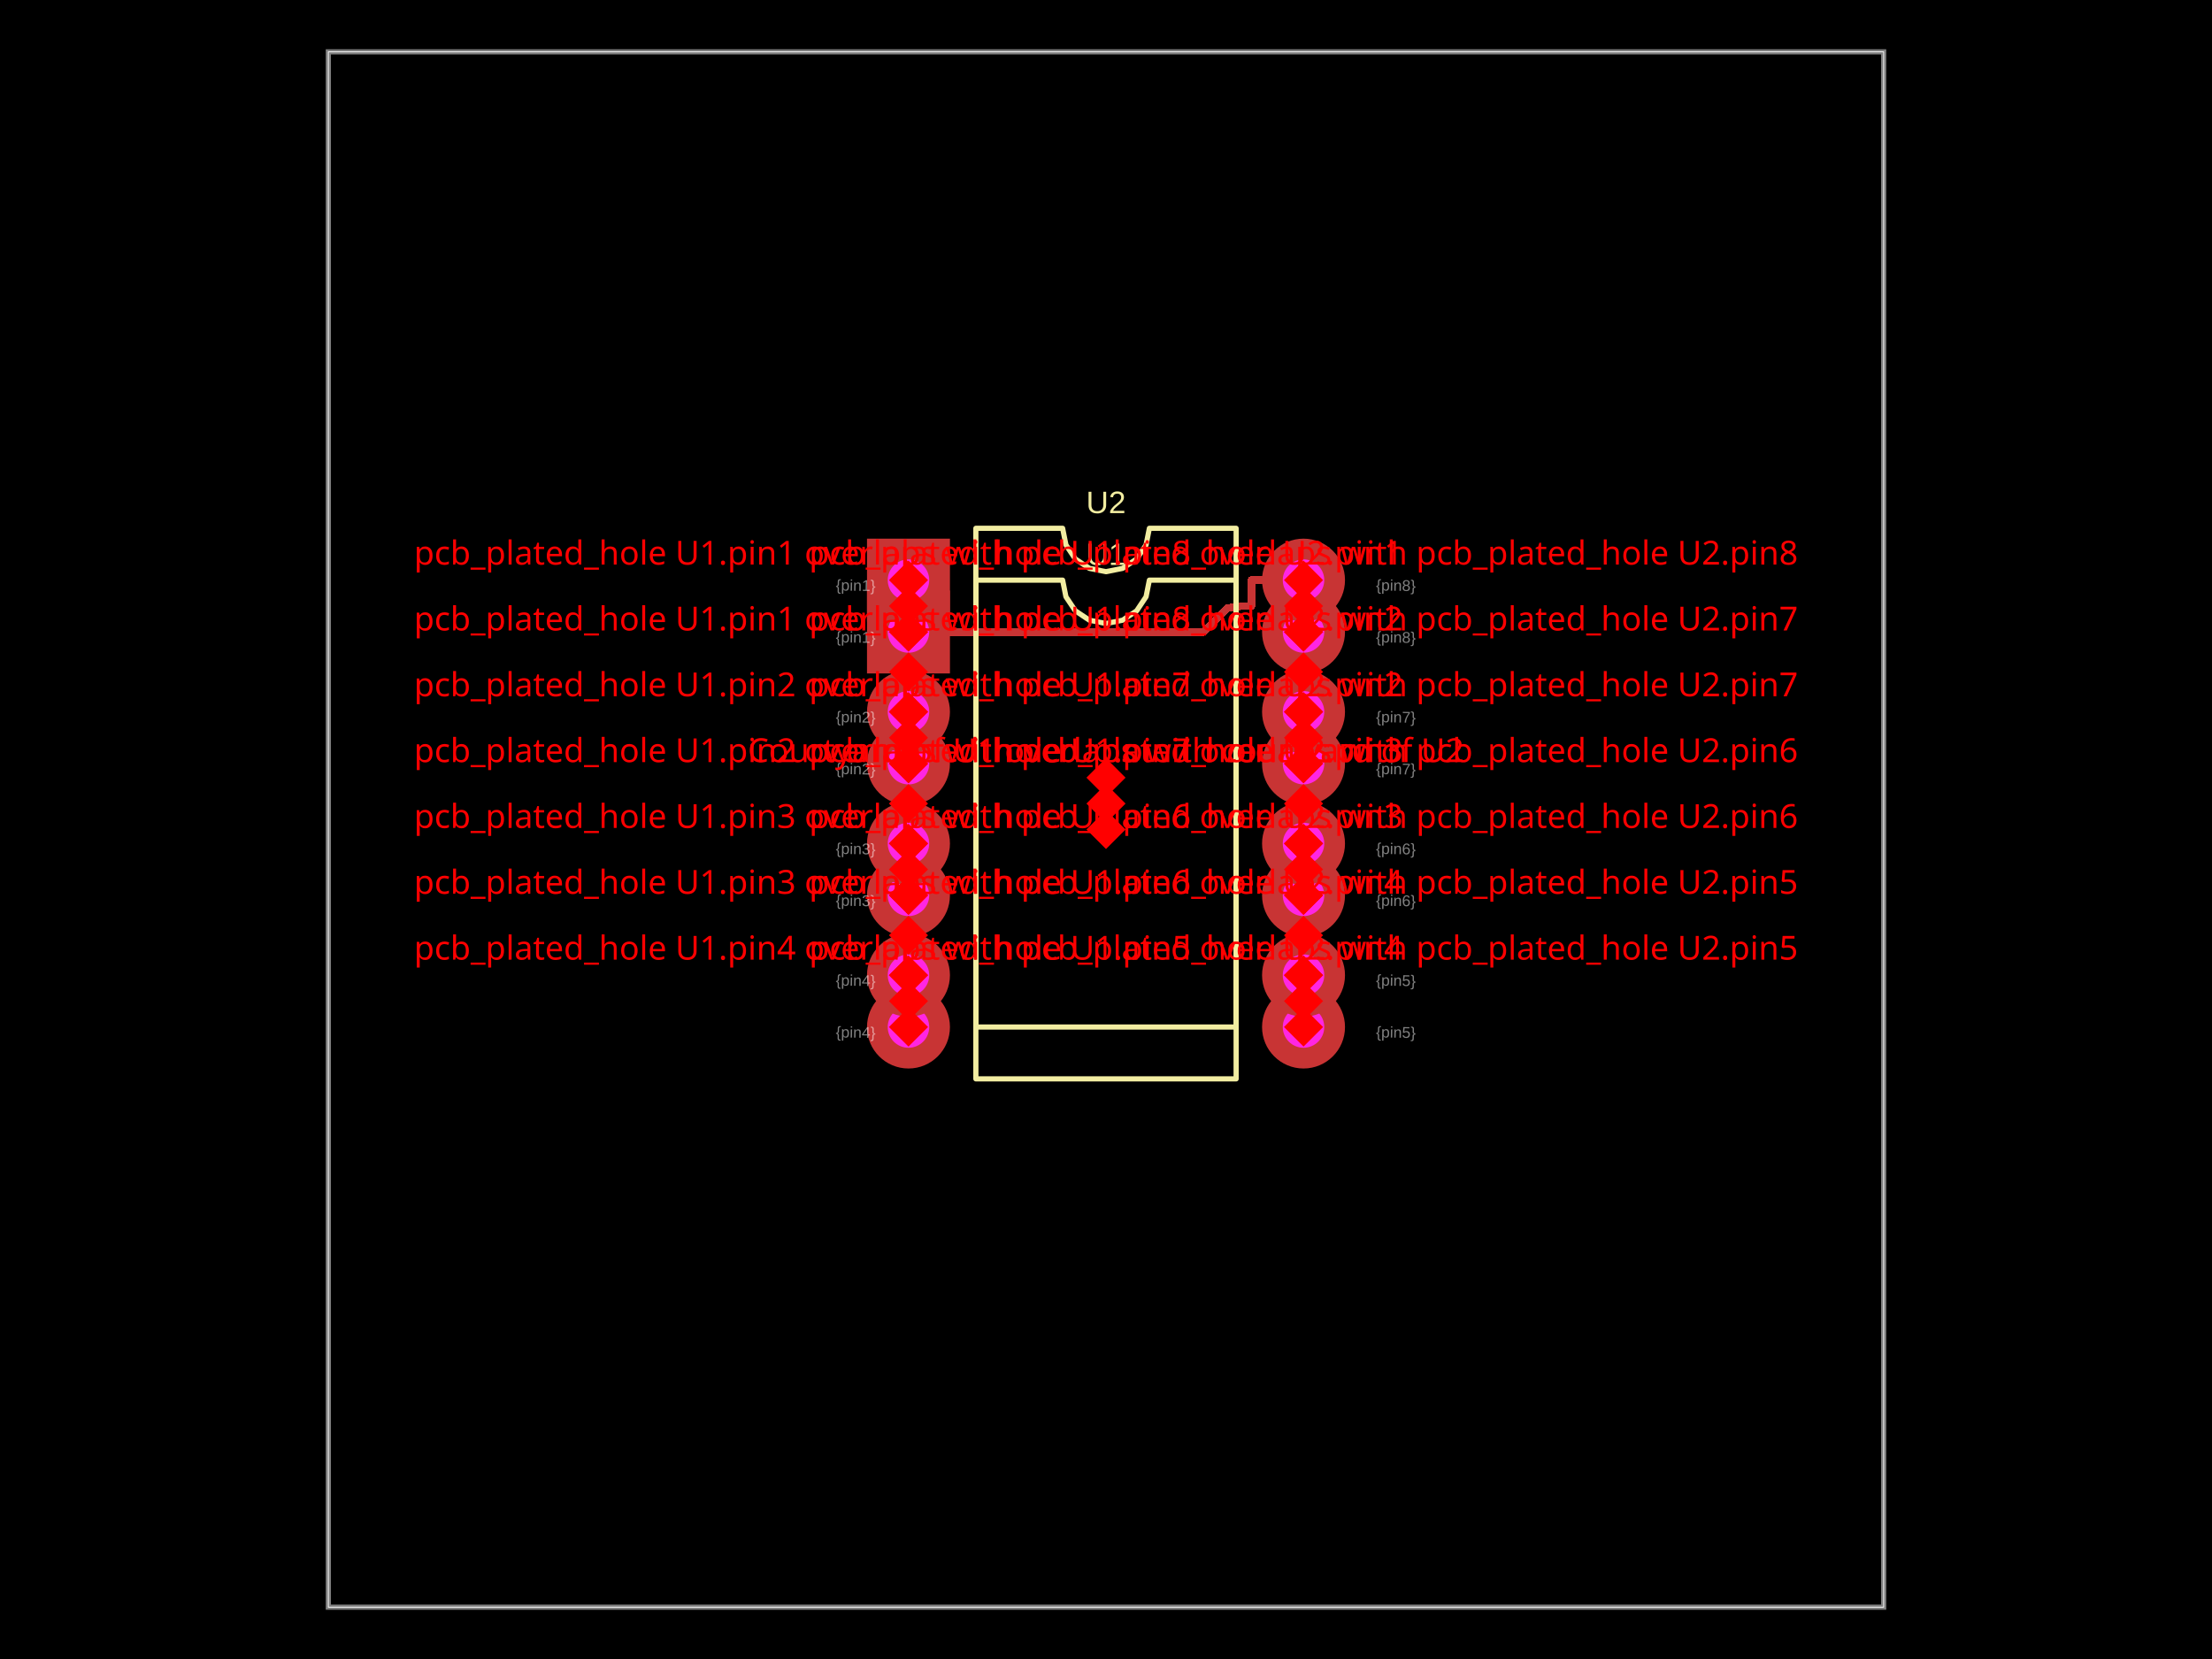
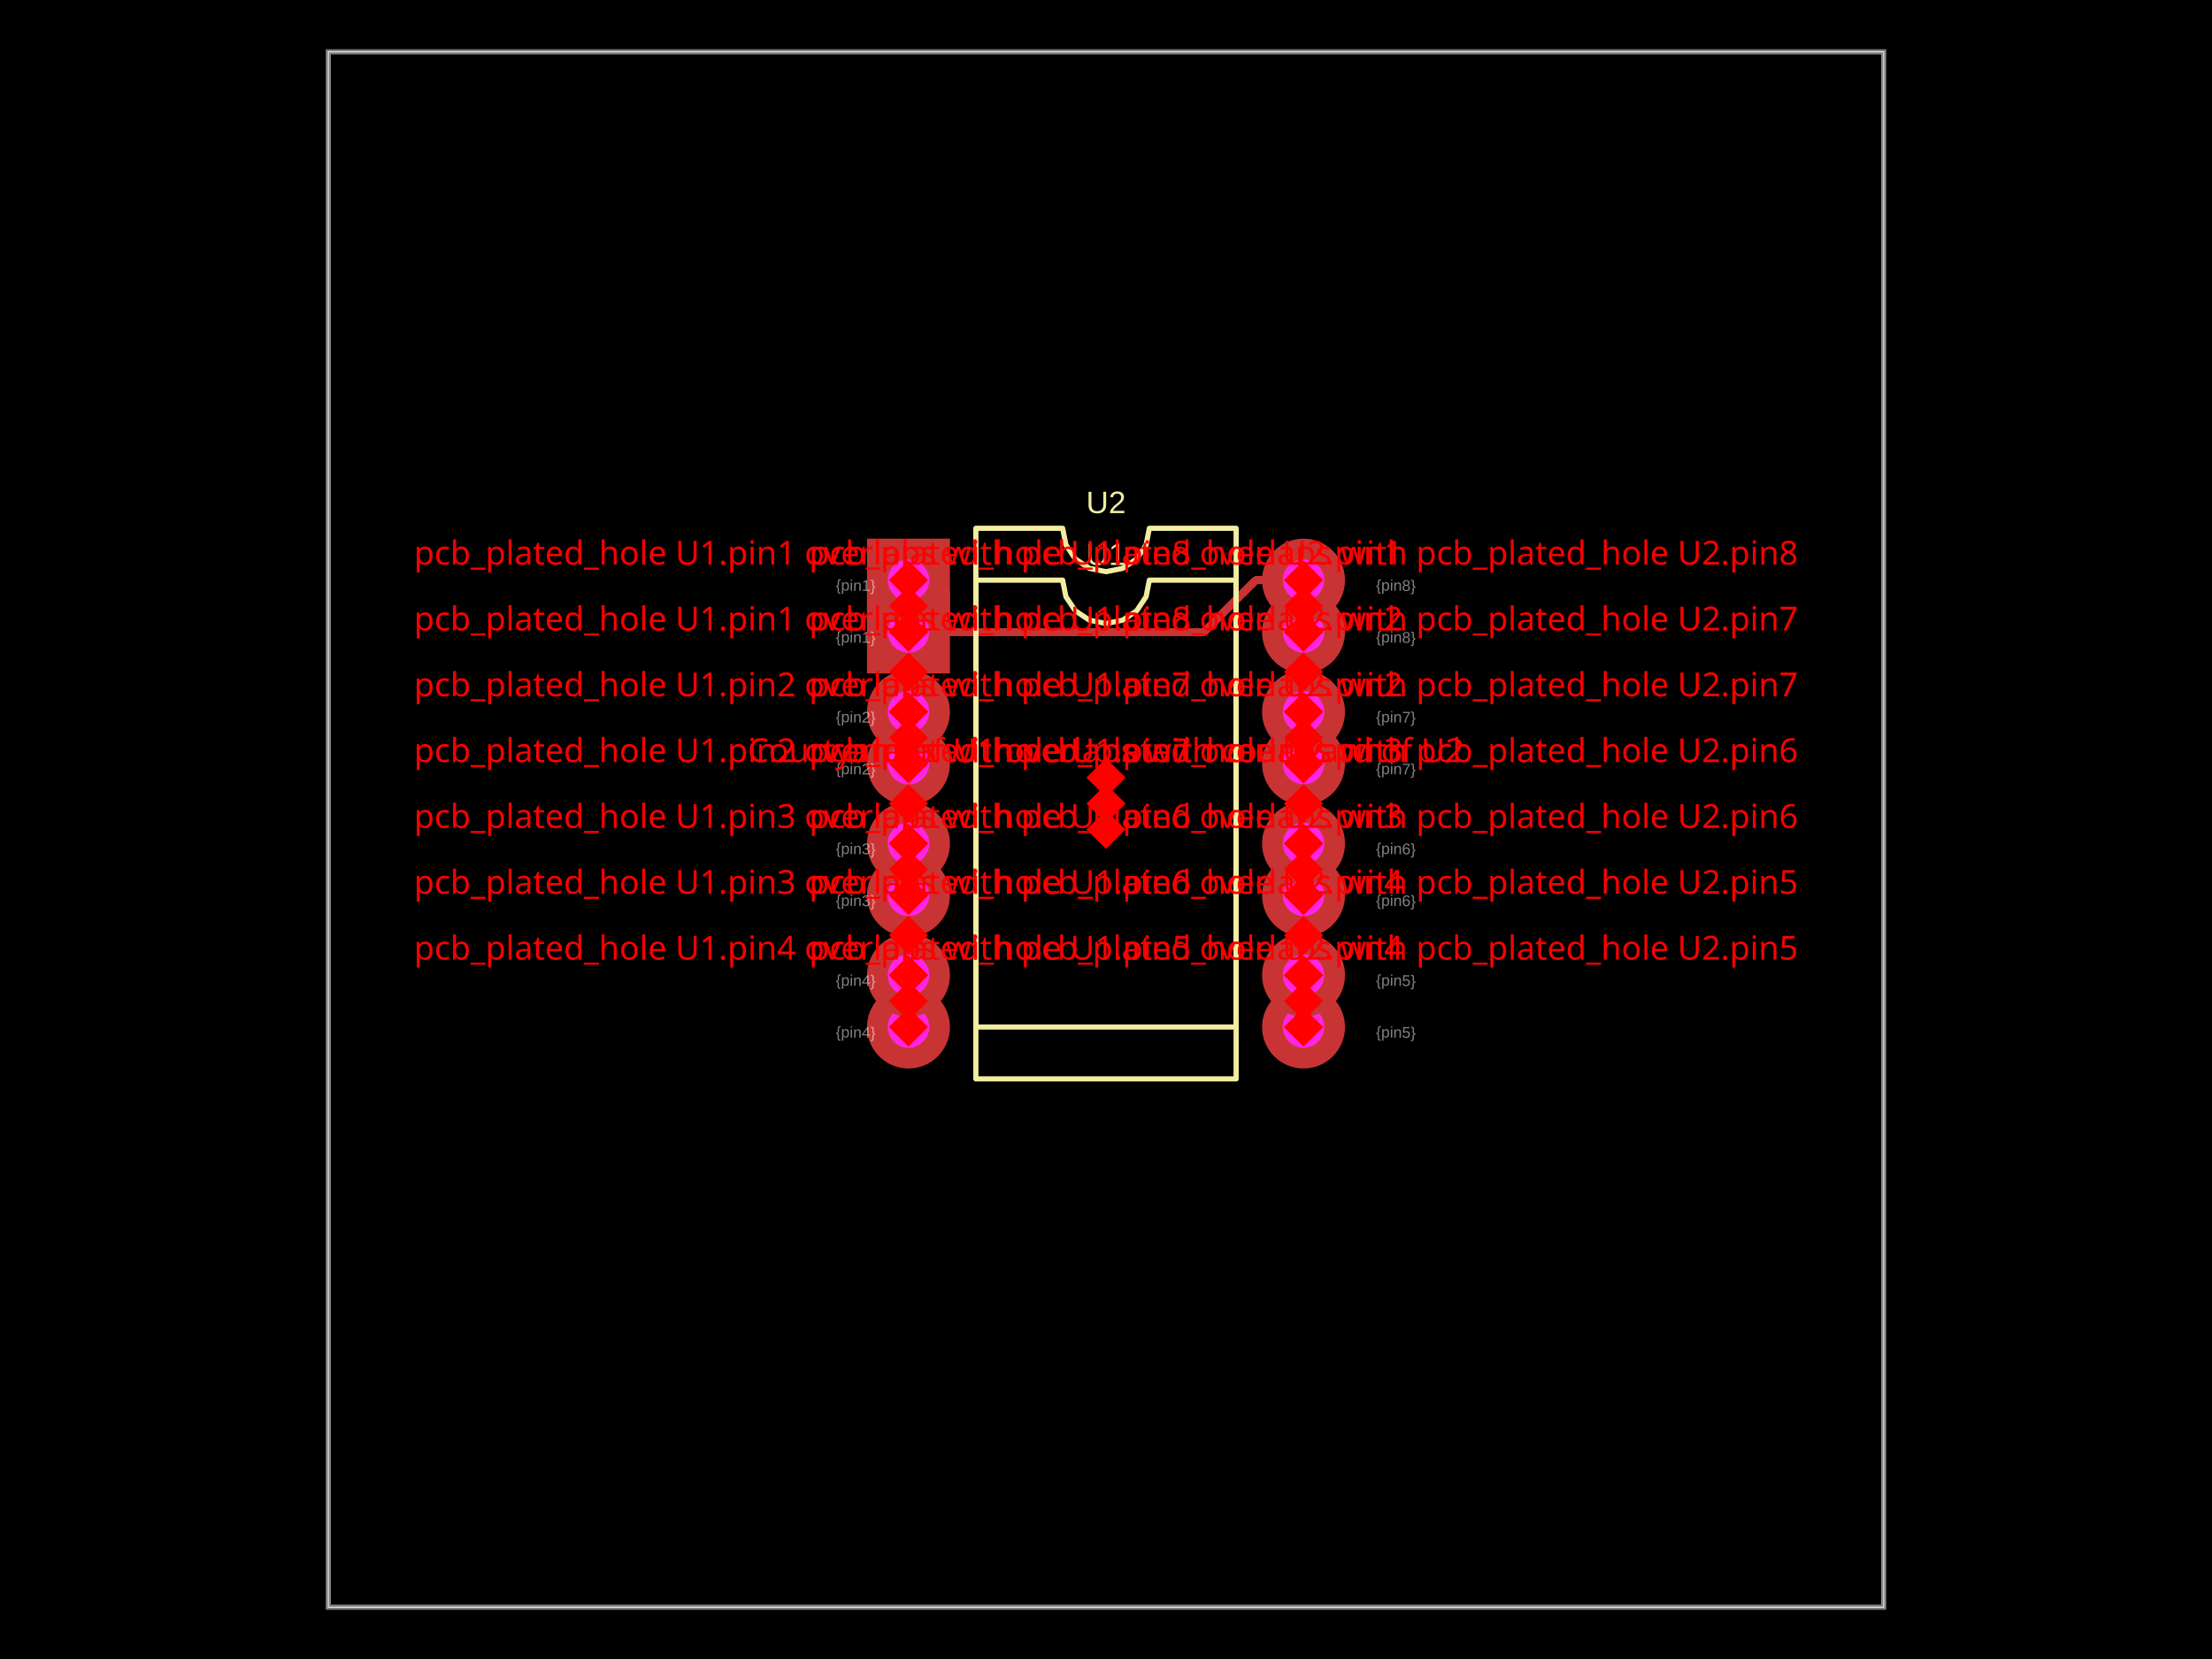
- <svg xmlns="http://www.w3.org/2000/svg" width="800" height="600" data-software-used-string="@tscircuit/core@0.0.1405">
+ <svg xmlns="http://www.w3.org/2000/svg" width="800" height="600" data-software-used-string="@tscircuit/core@0.0.1411">
  <style />
  <rect class="boundary" x="0" y="0" fill="#000" width="800" height="600" data-type="pcb_background" data-pcb-layer="global" />
  <rect class="pcb-boundary" fill="none" stroke="#fff" stroke-width="0.3" x="118.75" y="18.75" width="562.5" height="562.5" data-type="pcb_boundary" data-pcb-layer="global" />
  <path class="pcb-board" d="M 118.75 581.25 L 681.25 581.25 L 681.25 18.75 L 118.75 18.75 Z" fill="none" stroke="rgba(255, 255, 255, 0.5)" stroke-width="1.875" data-type="pcb_board" data-pcb-layer="board" />
-   <path class="pcb-trace" stroke="rgb(200, 52, 52)" fill="none" d="M 320.969 228.562 L 435.316 228.562" stroke-width="2.812" stroke-linecap="round" stroke-linejoin="round" shape-rendering="crispEdges" data-type="pcb_trace" data-pcb-layer="top" />
-   <path class="pcb-trace" stroke="rgb(200, 52, 52)" fill="none" d="M 435.316 228.562 L 443.952 219.926" stroke-width="2.812" stroke-linecap="round" stroke-linejoin="round" shape-rendering="crispEdges" data-type="pcb_trace" data-pcb-layer="top" />
-   <path class="pcb-trace" stroke="rgb(200, 52, 52)" fill="none" d="M 443.952 219.926 L 448.844 219.188" stroke-width="2.812" stroke-linecap="round" stroke-linejoin="round" shape-rendering="crispEdges" data-type="pcb_trace" data-pcb-layer="top" />
-   <path class="pcb-trace" stroke="rgb(200, 52, 52)" fill="none" d="M 448.844 219.188 L 452.594 219.188" stroke-width="2.812" stroke-linecap="round" stroke-linejoin="round" shape-rendering="crispEdges" data-type="pcb_trace" data-pcb-layer="top" />
-   <path class="pcb-trace" stroke="rgb(200, 52, 52)" fill="none" d="M 452.594 219.188 L 452.594 209.812" stroke-width="2.812" stroke-linecap="round" stroke-linejoin="round" shape-rendering="crispEdges" data-type="pcb_trace" data-pcb-layer="top" />
-   <path class="pcb-trace" stroke="rgb(200, 52, 52)" fill="none" d="M 452.594 209.812 L 452.992 209.812" stroke-width="2.812" stroke-linecap="round" stroke-linejoin="round" shape-rendering="crispEdges" data-type="pcb_trace" data-pcb-layer="top" />
-   <path class="pcb-trace" stroke="rgb(200, 52, 52)" fill="none" d="M 452.992 209.812 L 463.844 209.812" stroke-width="2.812" stroke-linecap="round" stroke-linejoin="round" shape-rendering="crispEdges" data-type="pcb_trace" data-pcb-layer="top" />
+   <path class="pcb-trace" stroke="rgb(200, 52, 52)" fill="none" d="M 328.562 228.562 L 435.41 228.562" stroke-width="2.812" stroke-linecap="round" stroke-linejoin="round" shape-rendering="crispEdges" data-type="pcb_trace" data-pcb-layer="top" />
+   <path class="pcb-trace" stroke="rgb(200, 52, 52)" fill="none" d="M 435.41 228.562 L 452.662 211.31" stroke-width="2.812" stroke-linecap="round" stroke-linejoin="round" shape-rendering="crispEdges" data-type="pcb_trace" data-pcb-layer="top" />
+   <path class="pcb-trace" stroke="rgb(200, 52, 52)" fill="none" d="M 452.662 211.31 L 454.16 209.812" stroke-width="2.812" stroke-linecap="round" stroke-linejoin="round" shape-rendering="crispEdges" data-type="pcb_trace" data-pcb-layer="top" />
+   <path class="pcb-trace" stroke="rgb(200, 52, 52)" fill="none" d="M 454.16 209.812 L 471.438 209.812" stroke-width="2.812" stroke-linecap="round" stroke-linejoin="round" shape-rendering="crispEdges" data-type="pcb_trace" data-pcb-layer="top" />
  <path class="pcb-silkscreen pcb-silkscreen-top" d="M 352.938 390.188 L 352.938 209.812 L 384.312 209.812 L 385.507 215.816 L 388.907 220.905 L 393.997 224.306 L 400 225.5 L 406.003 224.306 L 411.093 220.905 L 414.493 215.816 L 415.688 209.812 L 447.062 209.812 L 447.062 390.188 L 352.938 390.188 Z" fill="none" stroke="#f2eda1" stroke-width="1.875" stroke-linecap="round" stroke-linejoin="round" data-pcb-component-id="pcb_component_0" data-pcb-silkscreen-path-id="pcb_silkscreen_path_0" data-type="pcb_silkscreen_path" data-pcb-layer="top" />
  <text x="0" y="0" dx="0" dy="0" fill="#f2eda1" font-family="Arial, sans-serif" font-size="11.25" text-anchor="middle" dominant-baseline="central" transform="matrix(1,0,0,1,400,200.4375)" class="pcb-silkscreen-text pcb-silkscreen-top" data-pcb-silkscreen-text-id="pcb_silkscreen_text_0" stroke="none" data-type="pcb_silkscreen_text" data-pcb-layer="top">U1</text>
  <path class="pcb-silkscreen pcb-silkscreen-top" d="M 352.938 371.438 L 352.938 191.062 L 384.312 191.062 L 385.507 197.066 L 388.907 202.155 L 393.997 205.556 L 400 206.75 L 406.003 205.556 L 411.093 202.155 L 414.493 197.066 L 415.688 191.062 L 447.062 191.062 L 447.062 371.438 L 352.938 371.438 Z" fill="none" stroke="#f2eda1" stroke-width="1.875" stroke-linecap="round" stroke-linejoin="round" data-pcb-component-id="pcb_component_1" data-pcb-silkscreen-path-id="pcb_silkscreen_path_1" data-type="pcb_silkscreen_path" data-pcb-layer="top" />
  <text x="0" y="0" dx="0" dy="0" fill="#f2eda1" font-family="Arial, sans-serif" font-size="11.25" text-anchor="middle" dominant-baseline="central" transform="matrix(1,0,0,1,400,181.6875)" class="pcb-silkscreen-text pcb-silkscreen-top" data-pcb-silkscreen-text-id="pcb_silkscreen_text_1" stroke="none" data-type="pcb_silkscreen_text" data-pcb-layer="top">U2</text>
  <g data-type="pcb_plated_hole" data-pcb-layer="through" data-pad-name="U1.pin1">
    <rect class="pcb-hole-outer-pad" fill="rgb(200, 52, 52)" x="313.562" y="213.562" width="30" height="30" data-type="pcb_plated_hole" data-pcb-layer="top" />
    <circle class="pcb-hole-inner" fill="#FF26E2" cx="328.562" cy="228.562" r="7.5" data-type="pcb_plated_hole_drill" data-pcb-layer="drill" />
  </g>
  <g data-type="pcb_plated_hole" data-pcb-layer="through" data-pad-name="U1.pin2">
    <circle class="pcb-hole-outer" fill="rgb(200, 52, 52)" cx="328.562" cy="276.188" r="15" data-type="pcb_plated_hole" data-pcb-layer="top" />
    <circle class="pcb-hole-inner" fill="#FF26E2" cx="328.562" cy="276.188" r="7.5" data-type="pcb_plated_hole_drill" data-pcb-layer="drill" />
  </g>
  <g data-type="pcb_plated_hole" data-pcb-layer="through" data-pad-name="U1.pin3">
    <circle class="pcb-hole-outer" fill="rgb(200, 52, 52)" cx="328.562" cy="323.812" r="15" data-type="pcb_plated_hole" data-pcb-layer="top" />
    <circle class="pcb-hole-inner" fill="#FF26E2" cx="328.562" cy="323.812" r="7.5" data-type="pcb_plated_hole_drill" data-pcb-layer="drill" />
  </g>
  <g data-type="pcb_plated_hole" data-pcb-layer="through" data-pad-name="U1.pin4">
    <circle class="pcb-hole-outer" fill="rgb(200, 52, 52)" cx="328.562" cy="371.438" r="15" data-type="pcb_plated_hole" data-pcb-layer="top" />
    <circle class="pcb-hole-inner" fill="#FF26E2" cx="328.562" cy="371.438" r="7.5" data-type="pcb_plated_hole_drill" data-pcb-layer="drill" />
  </g>
  <g data-type="pcb_plated_hole" data-pcb-layer="through" data-pad-name="U1.pin5">
    <circle class="pcb-hole-outer" fill="rgb(200, 52, 52)" cx="471.438" cy="371.438" r="15" data-type="pcb_plated_hole" data-pcb-layer="top" />
    <circle class="pcb-hole-inner" fill="#FF26E2" cx="471.438" cy="371.438" r="7.5" data-type="pcb_plated_hole_drill" data-pcb-layer="drill" />
  </g>
  <g data-type="pcb_plated_hole" data-pcb-layer="through" data-pad-name="U1.pin6">
    <circle class="pcb-hole-outer" fill="rgb(200, 52, 52)" cx="471.438" cy="323.812" r="15" data-type="pcb_plated_hole" data-pcb-layer="top" />
    <circle class="pcb-hole-inner" fill="#FF26E2" cx="471.438" cy="323.812" r="7.5" data-type="pcb_plated_hole_drill" data-pcb-layer="drill" />
  </g>
  <g data-type="pcb_plated_hole" data-pcb-layer="through" data-pad-name="U1.pin7">
    <circle class="pcb-hole-outer" fill="rgb(200, 52, 52)" cx="471.438" cy="276.188" r="15" data-type="pcb_plated_hole" data-pcb-layer="top" />
    <circle class="pcb-hole-inner" fill="#FF26E2" cx="471.438" cy="276.188" r="7.5" data-type="pcb_plated_hole_drill" data-pcb-layer="drill" />
  </g>
  <g data-type="pcb_plated_hole" data-pcb-layer="through" data-pad-name="U1.pin8">
    <circle class="pcb-hole-outer" fill="rgb(200, 52, 52)" cx="471.438" cy="228.562" r="15" data-type="pcb_plated_hole" data-pcb-layer="top" />
    <circle class="pcb-hole-inner" fill="#FF26E2" cx="471.438" cy="228.562" r="7.5" data-type="pcb_plated_hole_drill" data-pcb-layer="drill" />
  </g>
  <g data-type="pcb_plated_hole" data-pcb-layer="through" data-pad-name="U2.pin1">
    <rect class="pcb-hole-outer-pad" fill="rgb(200, 52, 52)" x="313.562" y="194.812" width="30" height="30" data-type="pcb_plated_hole" data-pcb-layer="top" />
    <circle class="pcb-hole-inner" fill="#FF26E2" cx="328.562" cy="209.812" r="7.5" data-type="pcb_plated_hole_drill" data-pcb-layer="drill" />
  </g>
  <g data-type="pcb_plated_hole" data-pcb-layer="through" data-pad-name="U2.pin2">
    <circle class="pcb-hole-outer" fill="rgb(200, 52, 52)" cx="328.562" cy="257.438" r="15" data-type="pcb_plated_hole" data-pcb-layer="top" />
    <circle class="pcb-hole-inner" fill="#FF26E2" cx="328.562" cy="257.438" r="7.5" data-type="pcb_plated_hole_drill" data-pcb-layer="drill" />
  </g>
  <g data-type="pcb_plated_hole" data-pcb-layer="through" data-pad-name="U2.pin3">
    <circle class="pcb-hole-outer" fill="rgb(200, 52, 52)" cx="328.562" cy="305.062" r="15" data-type="pcb_plated_hole" data-pcb-layer="top" />
    <circle class="pcb-hole-inner" fill="#FF26E2" cx="328.562" cy="305.062" r="7.5" data-type="pcb_plated_hole_drill" data-pcb-layer="drill" />
  </g>
  <g data-type="pcb_plated_hole" data-pcb-layer="through" data-pad-name="U2.pin4">
    <circle class="pcb-hole-outer" fill="rgb(200, 52, 52)" cx="328.562" cy="352.688" r="15" data-type="pcb_plated_hole" data-pcb-layer="top" />
    <circle class="pcb-hole-inner" fill="#FF26E2" cx="328.562" cy="352.688" r="7.5" data-type="pcb_plated_hole_drill" data-pcb-layer="drill" />
  </g>
  <g data-type="pcb_plated_hole" data-pcb-layer="through" data-pad-name="U2.pin5">
    <circle class="pcb-hole-outer" fill="rgb(200, 52, 52)" cx="471.438" cy="352.688" r="15" data-type="pcb_plated_hole" data-pcb-layer="top" />
    <circle class="pcb-hole-inner" fill="#FF26E2" cx="471.438" cy="352.688" r="7.5" data-type="pcb_plated_hole_drill" data-pcb-layer="drill" />
  </g>
  <g data-type="pcb_plated_hole" data-pcb-layer="through" data-pad-name="U2.pin6">
    <circle class="pcb-hole-outer" fill="rgb(200, 52, 52)" cx="471.438" cy="305.062" r="15" data-type="pcb_plated_hole" data-pcb-layer="top" />
    <circle class="pcb-hole-inner" fill="#FF26E2" cx="471.438" cy="305.062" r="7.5" data-type="pcb_plated_hole_drill" data-pcb-layer="drill" />
  </g>
  <g data-type="pcb_plated_hole" data-pcb-layer="through" data-pad-name="U2.pin7">
    <circle class="pcb-hole-outer" fill="rgb(200, 52, 52)" cx="471.438" cy="257.438" r="15" data-type="pcb_plated_hole" data-pcb-layer="top" />
    <circle class="pcb-hole-inner" fill="#FF26E2" cx="471.438" cy="257.438" r="7.5" data-type="pcb_plated_hole_drill" data-pcb-layer="drill" />
  </g>
  <g data-type="pcb_plated_hole" data-pcb-layer="through" data-pad-name="U2.pin8">
    <circle class="pcb-hole-outer" fill="rgb(200, 52, 52)" cx="471.438" cy="209.812" r="15" data-type="pcb_plated_hole" data-pcb-layer="top" />
    <circle class="pcb-hole-inner" fill="#FF26E2" cx="471.438" cy="209.812" r="7.5" data-type="pcb_plated_hole_drill" data-pcb-layer="drill" />
  </g>
  <text x="0" y="0" font-family="Arial, sans-serif" font-size="5.625" text-anchor="start" dominant-baseline="text-before-edge" transform="matrix(0.9998477,0.01745241,-0.01745241,0.9998477,302.3125,228.5625)" class="pcb-fabrication-note-text" fill="rgba(255,255,255,0.5)" data-type="pcb_fabrication_note_text" data-pcb-layer="overlay">{pin1}</text>
  <text x="0" y="0" font-family="Arial, sans-serif" font-size="5.625" text-anchor="start" dominant-baseline="text-before-edge" transform="matrix(0.9998477,0.01745241,-0.01745241,0.9998477,302.3125,276.1875)" class="pcb-fabrication-note-text" fill="rgba(255,255,255,0.5)" data-type="pcb_fabrication_note_text" data-pcb-layer="overlay">{pin2}</text>
  <text x="0" y="0" font-family="Arial, sans-serif" font-size="5.625" text-anchor="start" dominant-baseline="text-before-edge" transform="matrix(0.9998477,0.01745241,-0.01745241,0.9998477,302.3125,323.8125)" class="pcb-fabrication-note-text" fill="rgba(255,255,255,0.5)" data-type="pcb_fabrication_note_text" data-pcb-layer="overlay">{pin3}</text>
  <text x="0" y="0" font-family="Arial, sans-serif" font-size="5.625" text-anchor="start" dominant-baseline="text-before-edge" transform="matrix(0.9998477,0.01745241,-0.01745241,0.9998477,302.3125,371.4375)" class="pcb-fabrication-note-text" fill="rgba(255,255,255,0.5)" data-type="pcb_fabrication_note_text" data-pcb-layer="overlay">{pin4}</text>
  <text x="0" y="0" font-family="Arial, sans-serif" font-size="5.625" text-anchor="start" dominant-baseline="text-before-edge" transform="matrix(0.9998477,0.01745241,-0.01745241,0.9998477,497.6875,371.4375)" class="pcb-fabrication-note-text" fill="rgba(255,255,255,0.5)" data-type="pcb_fabrication_note_text" data-pcb-layer="overlay">{pin5}</text>
  <text x="0" y="0" font-family="Arial, sans-serif" font-size="5.625" text-anchor="start" dominant-baseline="text-before-edge" transform="matrix(0.9998477,0.01745241,-0.01745241,0.9998477,497.6875,323.8125)" class="pcb-fabrication-note-text" fill="rgba(255,255,255,0.5)" data-type="pcb_fabrication_note_text" data-pcb-layer="overlay">{pin6}</text>
  <text x="0" y="0" font-family="Arial, sans-serif" font-size="5.625" text-anchor="start" dominant-baseline="text-before-edge" transform="matrix(0.9998477,0.01745241,-0.01745241,0.9998477,497.6875,276.1875)" class="pcb-fabrication-note-text" fill="rgba(255,255,255,0.5)" data-type="pcb_fabrication_note_text" data-pcb-layer="overlay">{pin7}</text>
  <text x="0" y="0" font-family="Arial, sans-serif" font-size="5.625" text-anchor="start" dominant-baseline="text-before-edge" transform="matrix(0.9998477,0.01745241,-0.01745241,0.9998477,497.6875,228.5625)" class="pcb-fabrication-note-text" fill="rgba(255,255,255,0.5)" data-type="pcb_fabrication_note_text" data-pcb-layer="overlay">{pin8}</text>
  <text x="0" y="0" font-family="Arial, sans-serif" font-size="5.625" text-anchor="start" dominant-baseline="text-before-edge" transform="matrix(0.9998477,0.01745241,-0.01745241,0.9998477,302.3125,209.8125)" class="pcb-fabrication-note-text" fill="rgba(255,255,255,0.5)" data-type="pcb_fabrication_note_text" data-pcb-layer="overlay">{pin1}</text>
  <text x="0" y="0" font-family="Arial, sans-serif" font-size="5.625" text-anchor="start" dominant-baseline="text-before-edge" transform="matrix(0.9998477,0.01745241,-0.01745241,0.9998477,302.3125,257.4375)" class="pcb-fabrication-note-text" fill="rgba(255,255,255,0.5)" data-type="pcb_fabrication_note_text" data-pcb-layer="overlay">{pin2}</text>
  <text x="0" y="0" font-family="Arial, sans-serif" font-size="5.625" text-anchor="start" dominant-baseline="text-before-edge" transform="matrix(0.9998477,0.01745241,-0.01745241,0.9998477,302.3125,305.0625)" class="pcb-fabrication-note-text" fill="rgba(255,255,255,0.5)" data-type="pcb_fabrication_note_text" data-pcb-layer="overlay">{pin3}</text>
  <text x="0" y="0" font-family="Arial, sans-serif" font-size="5.625" text-anchor="start" dominant-baseline="text-before-edge" transform="matrix(0.9998477,0.01745241,-0.01745241,0.9998477,302.3125,352.6875)" class="pcb-fabrication-note-text" fill="rgba(255,255,255,0.5)" data-type="pcb_fabrication_note_text" data-pcb-layer="overlay">{pin4}</text>
  <text x="0" y="0" font-family="Arial, sans-serif" font-size="5.625" text-anchor="start" dominant-baseline="text-before-edge" transform="matrix(0.9998477,0.01745241,-0.01745241,0.9998477,497.6875,352.6875)" class="pcb-fabrication-note-text" fill="rgba(255,255,255,0.5)" data-type="pcb_fabrication_note_text" data-pcb-layer="overlay">{pin5}</text>
  <text x="0" y="0" font-family="Arial, sans-serif" font-size="5.625" text-anchor="start" dominant-baseline="text-before-edge" transform="matrix(0.9998477,0.01745241,-0.01745241,0.9998477,497.6875,305.0625)" class="pcb-fabrication-note-text" fill="rgba(255,255,255,0.5)" data-type="pcb_fabrication_note_text" data-pcb-layer="overlay">{pin6}</text>
  <text x="0" y="0" font-family="Arial, sans-serif" font-size="5.625" text-anchor="start" dominant-baseline="text-before-edge" transform="matrix(0.9998477,0.01745241,-0.01745241,0.9998477,497.6875,257.4375)" class="pcb-fabrication-note-text" fill="rgba(255,255,255,0.5)" data-type="pcb_fabrication_note_text" data-pcb-layer="overlay">{pin7}</text>
  <text x="0" y="0" font-family="Arial, sans-serif" font-size="5.625" text-anchor="start" dominant-baseline="text-before-edge" transform="matrix(0.9998477,0.01745241,-0.01745241,0.9998477,497.6875,209.8125)" class="pcb-fabrication-note-text" fill="rgba(255,255,255,0.5)" data-type="pcb_fabrication_note_text" data-pcb-layer="overlay">{pin8}</text>
  <rect x="323.562" y="214.188" width="10" height="10" fill="red" transform="rotate(45 328.5625 219.1875)" data-type="pcb_footprint_overlap_error" data-pcb-layer="overlay" />
  <text x="328.562" y="204.188" fill="red" font-family="sans-serif" font-size="12" text-anchor="middle" data-type="pcb_footprint_overlap_error" data-pcb-layer="overlay">pcb_plated_hole U1.pin1 overlaps with pcb_plated_hole U2.pin1</text>
  <rect x="323.562" y="223.562" width="10" height="10" fill="red" transform="rotate(45 328.5625 228.5625)" data-type="pcb_footprint_overlap_error" data-pcb-layer="overlay" />
  <line x1="328.562" y1="219.188" x2="328.562" y2="228.562" stroke="red" stroke-width="1.5" stroke-dasharray="2,2" data-type="pcb_footprint_overlap_error" data-pcb-layer="overlay" />
  <rect x="323.562" y="204.812" width="10" height="10" fill="red" transform="rotate(45 328.5625 209.8125)" data-type="pcb_footprint_overlap_error" data-pcb-layer="overlay" />
  <line x1="328.562" y1="219.188" x2="328.562" y2="209.812" stroke="red" stroke-width="1.5" stroke-dasharray="2,2" data-type="pcb_footprint_overlap_error" data-pcb-layer="overlay" />
  <rect x="323.562" y="238" width="10" height="10" fill="red" transform="rotate(45 328.5625 243)" data-type="pcb_footprint_overlap_error" data-pcb-layer="overlay" />
  <text x="328.562" y="228" fill="red" font-family="sans-serif" font-size="12" text-anchor="middle" data-type="pcb_footprint_overlap_error" data-pcb-layer="overlay">pcb_plated_hole U1.pin1 overlaps with pcb_plated_hole U2.pin2</text>
  <rect x="323.562" y="223.562" width="10" height="10" fill="red" transform="rotate(45 328.5625 228.5625)" data-type="pcb_footprint_overlap_error" data-pcb-layer="overlay" />
  <line x1="328.562" y1="243" x2="328.562" y2="228.562" stroke="red" stroke-width="1.5" stroke-dasharray="2,2" data-type="pcb_footprint_overlap_error" data-pcb-layer="overlay" />
  <rect x="323.562" y="252.438" width="10" height="10" fill="red" transform="rotate(45 328.5625 257.4375)" data-type="pcb_footprint_overlap_error" data-pcb-layer="overlay" />
  <line x1="328.562" y1="243" x2="328.562" y2="257.438" stroke="red" stroke-width="1.5" stroke-dasharray="2,2" data-type="pcb_footprint_overlap_error" data-pcb-layer="overlay" />
  <rect x="323.562" y="261.812" width="10" height="10" fill="red" transform="rotate(45 328.5625 266.8125)" data-type="pcb_footprint_overlap_error" data-pcb-layer="overlay" />
  <text x="328.562" y="251.812" fill="red" font-family="sans-serif" font-size="12" text-anchor="middle" data-type="pcb_footprint_overlap_error" data-pcb-layer="overlay">pcb_plated_hole U1.pin2 overlaps with pcb_plated_hole U2.pin2</text>
  <rect x="323.562" y="271.188" width="10" height="10" fill="red" transform="rotate(45 328.5625 276.1875)" data-type="pcb_footprint_overlap_error" data-pcb-layer="overlay" />
  <line x1="328.562" y1="266.812" x2="328.562" y2="276.188" stroke="red" stroke-width="1.5" stroke-dasharray="2,2" data-type="pcb_footprint_overlap_error" data-pcb-layer="overlay" />
  <rect x="323.562" y="252.438" width="10" height="10" fill="red" transform="rotate(45 328.5625 257.4375)" data-type="pcb_footprint_overlap_error" data-pcb-layer="overlay" />
  <line x1="328.562" y1="266.812" x2="328.562" y2="257.438" stroke="red" stroke-width="1.5" stroke-dasharray="2,2" data-type="pcb_footprint_overlap_error" data-pcb-layer="overlay" />
  <rect x="323.562" y="285.625" width="10" height="10" fill="red" transform="rotate(45 328.5625 290.625)" data-type="pcb_footprint_overlap_error" data-pcb-layer="overlay" />
  <text x="328.562" y="275.625" fill="red" font-family="sans-serif" font-size="12" text-anchor="middle" data-type="pcb_footprint_overlap_error" data-pcb-layer="overlay">pcb_plated_hole U1.pin2 overlaps with pcb_plated_hole U2.pin3</text>
  <rect x="323.562" y="271.188" width="10" height="10" fill="red" transform="rotate(45 328.5625 276.1875)" data-type="pcb_footprint_overlap_error" data-pcb-layer="overlay" />
  <line x1="328.562" y1="290.625" x2="328.562" y2="276.188" stroke="red" stroke-width="1.5" stroke-dasharray="2,2" data-type="pcb_footprint_overlap_error" data-pcb-layer="overlay" />
  <rect x="323.562" y="300.062" width="10" height="10" fill="red" transform="rotate(45 328.5625 305.0625)" data-type="pcb_footprint_overlap_error" data-pcb-layer="overlay" />
  <line x1="328.562" y1="290.625" x2="328.562" y2="305.062" stroke="red" stroke-width="1.5" stroke-dasharray="2,2" data-type="pcb_footprint_overlap_error" data-pcb-layer="overlay" />
  <rect x="323.562" y="309.438" width="10" height="10" fill="red" transform="rotate(45 328.5625 314.4375)" data-type="pcb_footprint_overlap_error" data-pcb-layer="overlay" />
  <text x="328.562" y="299.438" fill="red" font-family="sans-serif" font-size="12" text-anchor="middle" data-type="pcb_footprint_overlap_error" data-pcb-layer="overlay">pcb_plated_hole U1.pin3 overlaps with pcb_plated_hole U2.pin3</text>
  <rect x="323.562" y="318.812" width="10" height="10" fill="red" transform="rotate(45 328.5625 323.8125)" data-type="pcb_footprint_overlap_error" data-pcb-layer="overlay" />
  <line x1="328.562" y1="314.438" x2="328.562" y2="323.812" stroke="red" stroke-width="1.5" stroke-dasharray="2,2" data-type="pcb_footprint_overlap_error" data-pcb-layer="overlay" />
  <rect x="323.562" y="300.062" width="10" height="10" fill="red" transform="rotate(45 328.5625 305.0625)" data-type="pcb_footprint_overlap_error" data-pcb-layer="overlay" />
  <line x1="328.562" y1="314.438" x2="328.562" y2="305.062" stroke="red" stroke-width="1.5" stroke-dasharray="2,2" data-type="pcb_footprint_overlap_error" data-pcb-layer="overlay" />
  <rect x="323.562" y="333.25" width="10" height="10" fill="red" transform="rotate(45 328.5625 338.25)" data-type="pcb_footprint_overlap_error" data-pcb-layer="overlay" />
  <text x="328.562" y="323.25" fill="red" font-family="sans-serif" font-size="12" text-anchor="middle" data-type="pcb_footprint_overlap_error" data-pcb-layer="overlay">pcb_plated_hole U1.pin3 overlaps with pcb_plated_hole U2.pin4</text>
  <rect x="323.562" y="318.812" width="10" height="10" fill="red" transform="rotate(45 328.5625 323.8125)" data-type="pcb_footprint_overlap_error" data-pcb-layer="overlay" />
  <line x1="328.562" y1="338.25" x2="328.562" y2="323.812" stroke="red" stroke-width="1.5" stroke-dasharray="2,2" data-type="pcb_footprint_overlap_error" data-pcb-layer="overlay" />
  <rect x="323.562" y="347.688" width="10" height="10" fill="red" transform="rotate(45 328.5625 352.6875)" data-type="pcb_footprint_overlap_error" data-pcb-layer="overlay" />
  <line x1="328.562" y1="338.25" x2="328.562" y2="352.688" stroke="red" stroke-width="1.5" stroke-dasharray="2,2" data-type="pcb_footprint_overlap_error" data-pcb-layer="overlay" />
  <rect x="323.562" y="357.062" width="10" height="10" fill="red" transform="rotate(45 328.5625 362.0625)" data-type="pcb_footprint_overlap_error" data-pcb-layer="overlay" />
  <text x="328.562" y="347.062" fill="red" font-family="sans-serif" font-size="12" text-anchor="middle" data-type="pcb_footprint_overlap_error" data-pcb-layer="overlay">pcb_plated_hole U1.pin4 overlaps with pcb_plated_hole U2.pin4</text>
  <rect x="323.562" y="366.438" width="10" height="10" fill="red" transform="rotate(45 328.5625 371.4375)" data-type="pcb_footprint_overlap_error" data-pcb-layer="overlay" />
  <line x1="328.562" y1="362.062" x2="328.562" y2="371.438" stroke="red" stroke-width="1.5" stroke-dasharray="2,2" data-type="pcb_footprint_overlap_error" data-pcb-layer="overlay" />
  <rect x="323.562" y="347.688" width="10" height="10" fill="red" transform="rotate(45 328.5625 352.6875)" data-type="pcb_footprint_overlap_error" data-pcb-layer="overlay" />
  <line x1="328.562" y1="362.062" x2="328.562" y2="352.688" stroke="red" stroke-width="1.5" stroke-dasharray="2,2" data-type="pcb_footprint_overlap_error" data-pcb-layer="overlay" />
  <rect x="466.438" y="357.062" width="10" height="10" fill="red" transform="rotate(45 471.4375 362.0625)" data-type="pcb_footprint_overlap_error" data-pcb-layer="overlay" />
  <text x="471.438" y="347.062" fill="red" font-family="sans-serif" font-size="12" text-anchor="middle" data-type="pcb_footprint_overlap_error" data-pcb-layer="overlay">pcb_plated_hole U1.pin5 overlaps with pcb_plated_hole U2.pin5</text>
  <rect x="466.438" y="366.438" width="10" height="10" fill="red" transform="rotate(45 471.4375 371.4375)" data-type="pcb_footprint_overlap_error" data-pcb-layer="overlay" />
  <line x1="471.438" y1="362.062" x2="471.438" y2="371.438" stroke="red" stroke-width="1.5" stroke-dasharray="2,2" data-type="pcb_footprint_overlap_error" data-pcb-layer="overlay" />
  <rect x="466.438" y="347.688" width="10" height="10" fill="red" transform="rotate(45 471.4375 352.6875)" data-type="pcb_footprint_overlap_error" data-pcb-layer="overlay" />
  <line x1="471.438" y1="362.062" x2="471.438" y2="352.688" stroke="red" stroke-width="1.5" stroke-dasharray="2,2" data-type="pcb_footprint_overlap_error" data-pcb-layer="overlay" />
  <rect x="466.438" y="333.25" width="10" height="10" fill="red" transform="rotate(45 471.4375 338.25)" data-type="pcb_footprint_overlap_error" data-pcb-layer="overlay" />
  <text x="471.438" y="323.25" fill="red" font-family="sans-serif" font-size="12" text-anchor="middle" data-type="pcb_footprint_overlap_error" data-pcb-layer="overlay">pcb_plated_hole U1.pin6 overlaps with pcb_plated_hole U2.pin5</text>
  <rect x="466.438" y="318.812" width="10" height="10" fill="red" transform="rotate(45 471.4375 323.8125)" data-type="pcb_footprint_overlap_error" data-pcb-layer="overlay" />
  <line x1="471.438" y1="338.25" x2="471.438" y2="323.812" stroke="red" stroke-width="1.5" stroke-dasharray="2,2" data-type="pcb_footprint_overlap_error" data-pcb-layer="overlay" />
  <rect x="466.438" y="347.688" width="10" height="10" fill="red" transform="rotate(45 471.4375 352.6875)" data-type="pcb_footprint_overlap_error" data-pcb-layer="overlay" />
  <line x1="471.438" y1="338.25" x2="471.438" y2="352.688" stroke="red" stroke-width="1.5" stroke-dasharray="2,2" data-type="pcb_footprint_overlap_error" data-pcb-layer="overlay" />
  <rect x="466.438" y="309.438" width="10" height="10" fill="red" transform="rotate(45 471.4375 314.4375)" data-type="pcb_footprint_overlap_error" data-pcb-layer="overlay" />
  <text x="471.438" y="299.438" fill="red" font-family="sans-serif" font-size="12" text-anchor="middle" data-type="pcb_footprint_overlap_error" data-pcb-layer="overlay">pcb_plated_hole U1.pin6 overlaps with pcb_plated_hole U2.pin6</text>
  <rect x="466.438" y="318.812" width="10" height="10" fill="red" transform="rotate(45 471.4375 323.8125)" data-type="pcb_footprint_overlap_error" data-pcb-layer="overlay" />
  <line x1="471.438" y1="314.438" x2="471.438" y2="323.812" stroke="red" stroke-width="1.5" stroke-dasharray="2,2" data-type="pcb_footprint_overlap_error" data-pcb-layer="overlay" />
  <rect x="466.438" y="300.062" width="10" height="10" fill="red" transform="rotate(45 471.4375 305.0625)" data-type="pcb_footprint_overlap_error" data-pcb-layer="overlay" />
  <line x1="471.438" y1="314.438" x2="471.438" y2="305.062" stroke="red" stroke-width="1.5" stroke-dasharray="2,2" data-type="pcb_footprint_overlap_error" data-pcb-layer="overlay" />
  <rect x="466.438" y="285.625" width="10" height="10" fill="red" transform="rotate(45 471.4375 290.625)" data-type="pcb_footprint_overlap_error" data-pcb-layer="overlay" />
  <text x="471.438" y="275.625" fill="red" font-family="sans-serif" font-size="12" text-anchor="middle" data-type="pcb_footprint_overlap_error" data-pcb-layer="overlay">pcb_plated_hole U1.pin7 overlaps with pcb_plated_hole U2.pin6</text>
  <rect x="466.438" y="271.188" width="10" height="10" fill="red" transform="rotate(45 471.4375 276.1875)" data-type="pcb_footprint_overlap_error" data-pcb-layer="overlay" />
  <line x1="471.438" y1="290.625" x2="471.438" y2="276.188" stroke="red" stroke-width="1.5" stroke-dasharray="2,2" data-type="pcb_footprint_overlap_error" data-pcb-layer="overlay" />
  <rect x="466.438" y="300.062" width="10" height="10" fill="red" transform="rotate(45 471.4375 305.0625)" data-type="pcb_footprint_overlap_error" data-pcb-layer="overlay" />
  <line x1="471.438" y1="290.625" x2="471.438" y2="305.062" stroke="red" stroke-width="1.5" stroke-dasharray="2,2" data-type="pcb_footprint_overlap_error" data-pcb-layer="overlay" />
  <rect x="466.438" y="261.812" width="10" height="10" fill="red" transform="rotate(45 471.4375 266.8125)" data-type="pcb_footprint_overlap_error" data-pcb-layer="overlay" />
  <text x="471.438" y="251.812" fill="red" font-family="sans-serif" font-size="12" text-anchor="middle" data-type="pcb_footprint_overlap_error" data-pcb-layer="overlay">pcb_plated_hole U1.pin7 overlaps with pcb_plated_hole U2.pin7</text>
  <rect x="466.438" y="271.188" width="10" height="10" fill="red" transform="rotate(45 471.4375 276.1875)" data-type="pcb_footprint_overlap_error" data-pcb-layer="overlay" />
  <line x1="471.438" y1="266.812" x2="471.438" y2="276.188" stroke="red" stroke-width="1.5" stroke-dasharray="2,2" data-type="pcb_footprint_overlap_error" data-pcb-layer="overlay" />
  <rect x="466.438" y="252.438" width="10" height="10" fill="red" transform="rotate(45 471.4375 257.4375)" data-type="pcb_footprint_overlap_error" data-pcb-layer="overlay" />
  <line x1="471.438" y1="266.812" x2="471.438" y2="257.438" stroke="red" stroke-width="1.5" stroke-dasharray="2,2" data-type="pcb_footprint_overlap_error" data-pcb-layer="overlay" />
  <rect x="466.438" y="238" width="10" height="10" fill="red" transform="rotate(45 471.4375 243)" data-type="pcb_footprint_overlap_error" data-pcb-layer="overlay" />
  <text x="471.438" y="228" fill="red" font-family="sans-serif" font-size="12" text-anchor="middle" data-type="pcb_footprint_overlap_error" data-pcb-layer="overlay">pcb_plated_hole U1.pin8 overlaps with pcb_plated_hole U2.pin7</text>
  <rect x="466.438" y="223.562" width="10" height="10" fill="red" transform="rotate(45 471.4375 228.5625)" data-type="pcb_footprint_overlap_error" data-pcb-layer="overlay" />
  <line x1="471.438" y1="243" x2="471.438" y2="228.562" stroke="red" stroke-width="1.5" stroke-dasharray="2,2" data-type="pcb_footprint_overlap_error" data-pcb-layer="overlay" />
  <rect x="466.438" y="252.438" width="10" height="10" fill="red" transform="rotate(45 471.4375 257.4375)" data-type="pcb_footprint_overlap_error" data-pcb-layer="overlay" />
  <line x1="471.438" y1="243" x2="471.438" y2="257.438" stroke="red" stroke-width="1.5" stroke-dasharray="2,2" data-type="pcb_footprint_overlap_error" data-pcb-layer="overlay" />
  <rect x="466.438" y="214.188" width="10" height="10" fill="red" transform="rotate(45 471.4375 219.1875)" data-type="pcb_footprint_overlap_error" data-pcb-layer="overlay" />
  <text x="471.438" y="204.188" fill="red" font-family="sans-serif" font-size="12" text-anchor="middle" data-type="pcb_footprint_overlap_error" data-pcb-layer="overlay">pcb_plated_hole U1.pin8 overlaps with pcb_plated_hole U2.pin8</text>
  <rect x="466.438" y="223.562" width="10" height="10" fill="red" transform="rotate(45 471.4375 228.5625)" data-type="pcb_footprint_overlap_error" data-pcb-layer="overlay" />
  <line x1="471.438" y1="219.188" x2="471.438" y2="228.562" stroke="red" stroke-width="1.5" stroke-dasharray="2,2" data-type="pcb_footprint_overlap_error" data-pcb-layer="overlay" />
  <rect x="466.438" y="204.812" width="10" height="10" fill="red" transform="rotate(45 471.4375 209.8125)" data-type="pcb_footprint_overlap_error" data-pcb-layer="overlay" />
  <line x1="471.438" y1="219.188" x2="471.438" y2="209.812" stroke="red" stroke-width="1.5" stroke-dasharray="2,2" data-type="pcb_footprint_overlap_error" data-pcb-layer="overlay" />
  <rect x="395" y="285.625" width="10" height="10" fill="red" transform="rotate(45 400 290.625)" data-type="pcb_courtyard_overlap_error" data-pcb-layer="overlay" />
  <text x="400" y="275.625" fill="red" font-family="sans-serif" font-size="12" text-anchor="middle" data-type="pcb_courtyard_overlap_error" data-pcb-layer="overlay">Courtyard of U1 overlaps with courtyard of U2</text>
  <rect x="395" y="295" width="10" height="10" fill="red" transform="rotate(45 400 300)" data-type="pcb_courtyard_overlap_error" data-pcb-layer="overlay" />
  <rect x="395" y="276.25" width="10" height="10" fill="red" transform="rotate(45 400 281.25)" data-type="pcb_courtyard_overlap_error" data-pcb-layer="overlay" />
  <line x1="400" y1="300" x2="400" y2="281.25" stroke="red" stroke-width="1.5" stroke-dasharray="4,3" data-type="pcb_courtyard_overlap_error" data-pcb-layer="overlay" />
</svg>
